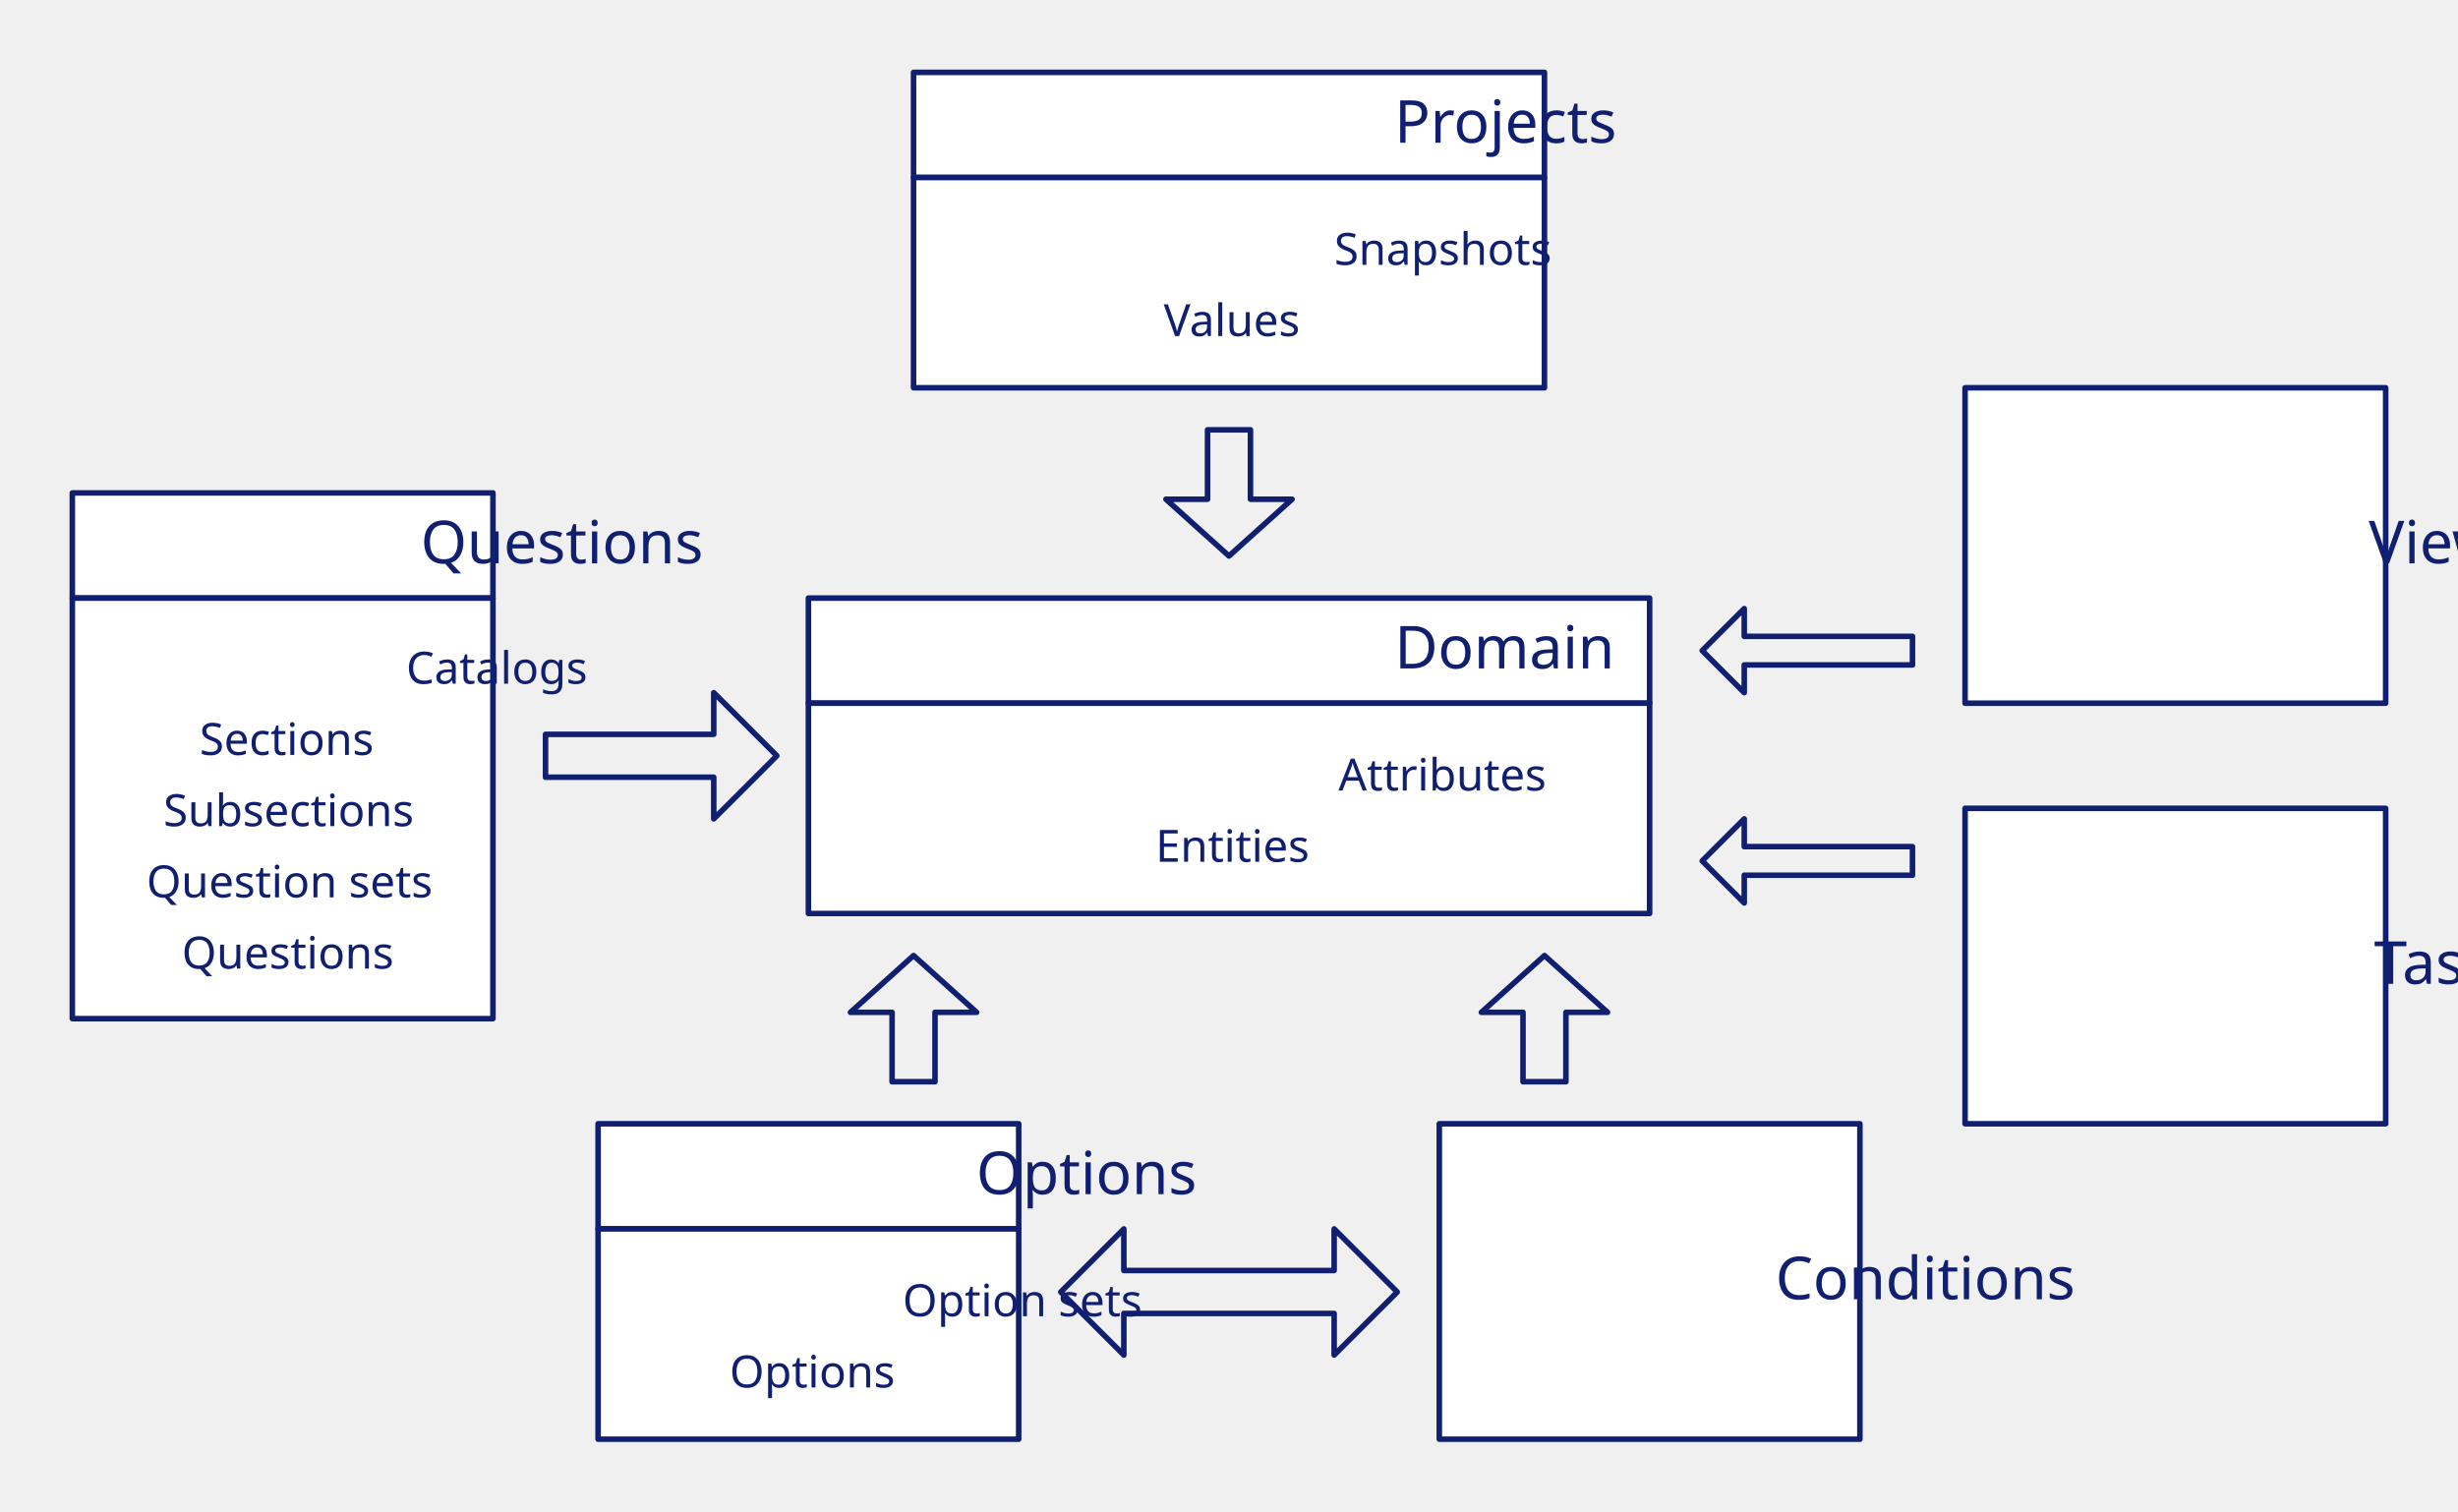
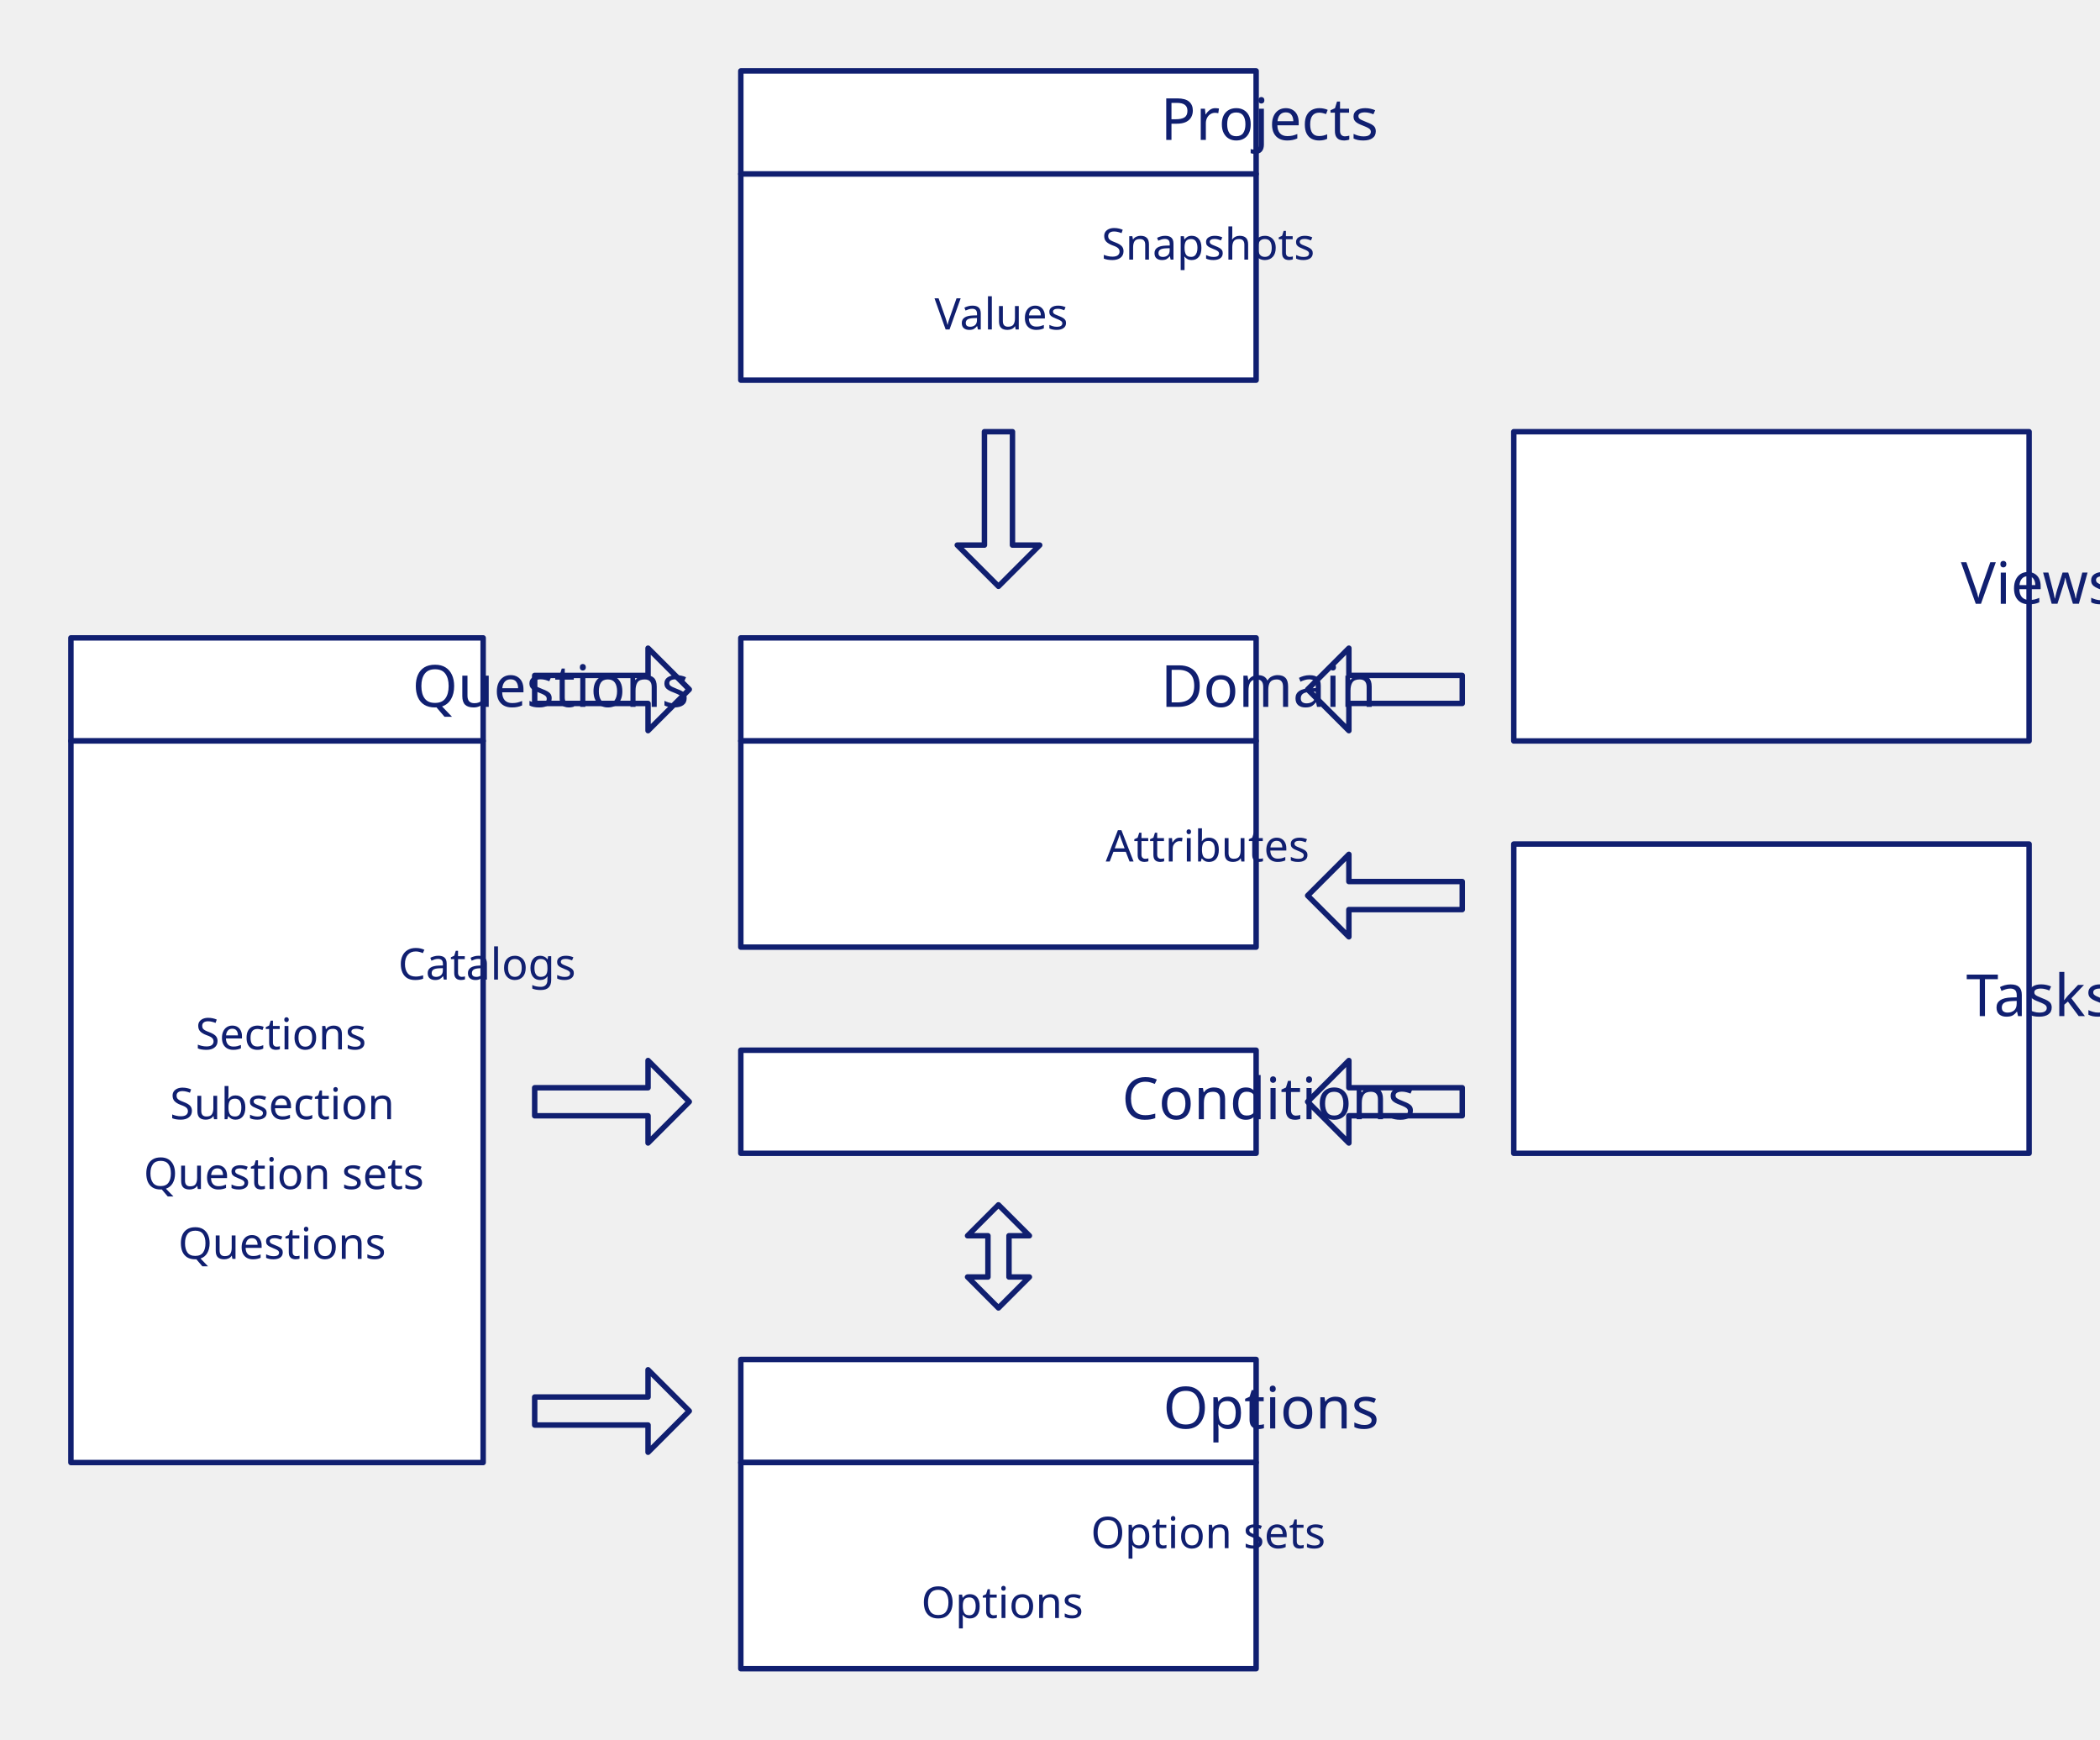
- <svg xmlns="http://www.w3.org/2000/svg" xmlns:ns1="http://schemas.microsoft.com/visio/2003/SVGExtensions/" width="9.203in" height="5.66in" viewBox="0 0 662.622 407.504" xml:space="preserve" color-interpolation-filters="sRGB" class="st6">
+ <svg xmlns="http://www.w3.org/2000/svg" xmlns:ns1="http://schemas.microsoft.com/visio/2003/SVGExtensions/" width="8.022in" height="6.644in" viewBox="0 0 577.583 478.37" xml:space="preserve" color-interpolation-filters="sRGB" class="st6">
  <ns1:documentProperties ns1:langID="1033" ns1:metric="true" ns1:viewMarkup="false">
    <ns1:userDefs>
      <ns1:ud ns1:nameU="msvNoAutoConnect" ns1:val="VT0(0):26" />
    </ns1:userDefs>
  </ns1:documentProperties>
  <style type="text/css">
	
		.st1 {fill:#ffffff;stroke:#101f70;stroke-linecap:round;stroke-linejoin:round;stroke-width:1.5}
		.st2 {fill:#101f70;font-family:Droid Serif;font-size:1.333em}
		.st3 {fill:#101f70;font-family:Droid Sans;font-size:1em}
		.st4 {font-size:1em}
		.st5 {fill:none;stroke:#101f70;stroke-linecap:round;stroke-linejoin:round;stroke-width:1.5}
		.st6 {fill:none;fill-rule:evenodd;font-size:12px;overflow:visible;stroke-linecap:square;stroke-miterlimit:3}
	
	</style>
  <g ns1:mID="0" ns1:index="1" ns1:groupContext="foregroundPage">
    <ns1:pageProperties ns1:drawingScale="0.0393701" ns1:pageScale="0.0393701" ns1:drawingUnits="24" ns1:shadowOffsetX="8.50394" ns1:shadowOffsetY="-8.50394" />
    <ns1:layer ns1:name="Connector" ns1:index="0" />
-     <g id="shape1-1" ns1:mID="1" ns1:groupContext="shape" transform="translate(217.925,-217.925)">
+     <g id="shape1-1" ns1:mID="1" ns1:groupContext="shape" transform="translate(203.752,-274.618)">
      <ns1:textBlock ns1:margins="rect(4,4,4,4)" ns1:tabSpace="42.5197" />
-       <ns1:textRect cx="113.386" cy="393.331" width="226.78" height="28.346" />
-       <rect x="0" y="379.157" width="226.772" height="28.346" class="st1" />
-       <text x="83.17" y="398.13" class="st2" ns1:langID="1033">
+       <ns1:textRect cx="70.866" cy="464.197" width="141.74" height="28.346" />
+       <rect x="0" y="450.024" width="141.732" height="28.346" class="st1" />
+       <text x="40.65" y="469" class="st2" ns1:langID="1033">
        <ns1:paragraph ns1:horizAlign="1" />
        <ns1:tabList />Domain</text>
    </g>
-     <g id="shape2-4" ns1:mID="2" ns1:groupContext="shape" transform="translate(161.232,-76.1929)">
+     <g id="shape2-4" ns1:mID="2" ns1:groupContext="shape" transform="translate(203.752,-76.1929)">
      <ns1:textBlock ns1:margins="rect(4,4,4,4)" ns1:tabSpace="42.5197" />
-       <ns1:textRect cx="56.693" cy="393.331" width="113.39" height="28.346" />
-       <rect x="0" y="379.157" width="113.386" height="28.346" class="st1" />
-       <text x="27.08" y="398.13" class="st2" ns1:langID="1033">
+       <ns1:textRect cx="70.866" cy="464.197" width="141.74" height="28.346" />
+       <rect x="0" y="450.024" width="141.732" height="28.346" class="st1" />
+       <text x="41.26" y="469" class="st2" ns1:langID="1033">
        <ns1:paragraph ns1:horizAlign="1" />
        <ns1:tabList />Options</text>
    </g>
-     <g id="shape3-7" ns1:mID="3" ns1:groupContext="shape" transform="translate(388.004,-19.5)">
+     <g id="shape3-7" ns1:mID="3" ns1:groupContext="shape" transform="translate(203.752,-161.232)">
      <ns1:textBlock ns1:margins="rect(4,4,4,4)" ns1:tabSpace="42.5197" />
-       <ns1:textRect cx="56.693" cy="364.984" width="113.39" height="85.039" />
-       <rect x="0" y="322.465" width="113.386" height="85.039" class="st1" />
-       <text x="15.77" y="369.78" class="st2" ns1:langID="1033">
+       <ns1:textRect cx="70.866" cy="464.197" width="141.74" height="28.346" />
+       <rect x="0" y="450.024" width="141.732" height="28.346" class="st1" />
+       <text x="29.95" y="469" class="st2" ns1:langID="1033">
        <ns1:paragraph ns1:horizAlign="1" />
        <ns1:tabList />Conditions</text>
    </g>
-     <g id="shape4-10" ns1:mID="4" ns1:groupContext="shape" transform="translate(19.5,-246.272)">
+     <g id="shape4-10" ns1:mID="4" ns1:groupContext="shape" transform="translate(19.5,-274.618)">
      <ns1:textBlock ns1:margins="rect(4,4,4,4)" ns1:tabSpace="42.5197" />
-       <ns1:textRect cx="56.693" cy="393.331" width="113.39" height="28.346" />
-       <rect x="0" y="379.157" width="113.386" height="28.346" class="st1" />
-       <text x="19.03" y="398.13" class="st2" ns1:langID="1033">
+       <ns1:textRect cx="56.693" cy="464.197" width="113.39" height="28.346" />
+       <rect x="0" y="450.024" width="113.386" height="28.346" class="st1" />
+       <text x="19.03" y="469" class="st2" ns1:langID="1033">
        <ns1:paragraph ns1:horizAlign="1" />
        <ns1:tabList />Questions</text>
    </g>
-     <g id="shape5-13" ns1:mID="5" ns1:groupContext="shape" transform="translate(529.736,-217.925)">
+     <g id="shape5-13" ns1:mID="5" ns1:groupContext="shape" transform="translate(416.35,-274.618)">
      <ns1:textBlock ns1:margins="rect(4,4,4,4)" ns1:tabSpace="42.5197" />
-       <ns1:textRect cx="56.693" cy="364.984" width="113.39" height="85.039" />
-       <rect x="0" y="322.465" width="113.386" height="85.039" class="st1" />
-       <text x="33.95" y="369.78" class="st2" ns1:langID="1033">
+       <ns1:textRect cx="70.866" cy="435.85" width="141.74" height="85.039" />
+       <rect x="0" y="393.331" width="141.732" height="85.039" class="st1" />
+       <text x="48.12" y="440.65" class="st2" ns1:langID="1033">
        <ns1:paragraph ns1:horizAlign="1" />
        <ns1:tabList />Views</text>
    </g>
-     <g id="shape6-16" ns1:mID="6" ns1:groupContext="shape" transform="translate(529.736,-104.539)">
+     <g id="shape6-16" ns1:mID="6" ns1:groupContext="shape" transform="translate(416.35,-161.232)">
      <ns1:textBlock ns1:margins="rect(4,4,4,4)" ns1:tabSpace="42.5197" />
-       <ns1:textRect cx="56.693" cy="364.984" width="113.39" height="85.039" />
-       <rect x="0" y="322.465" width="113.386" height="85.039" class="st1" />
-       <text x="35.39" y="369.78" class="st2" ns1:langID="1033">
+       <ns1:textRect cx="70.866" cy="435.85" width="141.74" height="85.039" />
+       <rect x="0" y="393.331" width="141.732" height="85.039" class="st1" />
+       <text x="49.56" y="440.65" class="st2" ns1:langID="1033">
        <ns1:paragraph ns1:horizAlign="1" />
        <ns1:tabList />Tasks</text>
    </g>
-     <g id="shape7-19" ns1:mID="7" ns1:groupContext="shape" transform="translate(246.272,-359.657)">
+     <g id="shape7-19" ns1:mID="7" ns1:groupContext="shape" transform="translate(203.752,-430.524)">
      <ns1:textBlock ns1:margins="rect(4,4,4,4)" ns1:tabSpace="42.5197" />
-       <ns1:textRect cx="85.039" cy="393.331" width="170.08" height="28.346" />
-       <rect x="0" y="379.157" width="170.079" height="28.346" class="st1" />
-       <text x="54.78" y="398.13" class="st2" ns1:langID="1033">
+       <ns1:textRect cx="70.866" cy="464.197" width="141.74" height="28.346" />
+       <rect x="0" y="450.024" width="141.732" height="28.346" class="st1" />
+       <text x="40.6" y="469" class="st2" ns1:langID="1033">
        <ns1:paragraph ns1:horizAlign="1" />
        <ns1:tabList />Projects</text>
    </g>
-     <g id="shape8-22" ns1:mID="8" ns1:groupContext="shape" transform="translate(161.232,-19.5)">
+     <g id="shape8-22" ns1:mID="8" ns1:groupContext="shape" transform="translate(203.752,-19.5)">
      <ns1:textBlock ns1:margins="rect(4,4,4,4)" ns1:tabSpace="42.5197" />
-       <ns1:textRect cx="56.693" cy="379.157" width="113.39" height="56.693" />
-       <rect x="0" y="350.811" width="113.386" height="56.693" class="st1" />
-       <text x="25.93" y="374.36" class="st3" ns1:langID="1033">
+       <ns1:textRect cx="70.866" cy="450.024" width="141.74" height="56.693" />
+       <rect x="0" y="421.677" width="141.732" height="56.693" class="st1" />
+       <text x="40.1" y="445.22" class="st3" ns1:langID="1033">
        <ns1:paragraph ns1:spLine="-1.6" ns1:horizAlign="1" />
        <ns1:tabList />Option sets<ns1:newlineChar />
-         <tspan x="35.44" dy="1.6em" class="st4">Options</tspan>
+         <tspan x="49.61" dy="1.6em" class="st4">Options</tspan>
      </text>
    </g>
-     <g id="shape9-26" ns1:mID="9" ns1:groupContext="shape" transform="translate(217.925,-161.232)">
+     <g id="shape9-26" ns1:mID="9" ns1:groupContext="shape" transform="translate(203.752,-217.925)">
      <ns1:textBlock ns1:margins="rect(4,4,4,4)" ns1:tabSpace="42.5197" />
-       <ns1:textRect cx="113.386" cy="379.157" width="226.78" height="56.693" />
-       <rect x="0" y="350.811" width="226.772" height="56.693" class="st1" />
-       <text x="86.73" y="374.36" class="st3" ns1:langID="1033">
+       <ns1:textRect cx="70.866" cy="450.024" width="141.74" height="56.693" />
+       <rect x="0" y="421.677" width="141.732" height="56.693" class="st1" />
+       <text x="44.21" y="454.82" class="st3" ns1:langID="1033">
        <ns1:paragraph ns1:spLine="-1.6" ns1:horizAlign="1" />
-         <ns1:tabList />Attributes<ns1:newlineChar />
-         <tspan x="93.6" dy="1.6em" class="st4">Entities</tspan>
-       </text>
+         <ns1:tabList />Attributes</text>
    </g>
-     <g id="shape10-30" ns1:mID="10" ns1:groupContext="shape" transform="translate(19.5,-132.886)">
+     <g id="shape10-29" ns1:mID="10" ns1:groupContext="shape" transform="translate(19.5,-76.1929)">
      <ns1:textBlock ns1:margins="rect(4,4,4,4)" ns1:tabSpace="42.5197" />
-       <ns1:textRect cx="56.693" cy="350.811" width="113.39" height="113.386" />
-       <rect x="0" y="294.118" width="113.386" height="113.386" class="st1" />
-       <text x="33.84" y="317.21" class="st3" ns1:langID="1033">
+       <ns1:textRect cx="56.693" cy="379.157" width="113.39" height="198.425" />
+       <rect x="0" y="279.945" width="113.386" height="198.425" class="st1" />
+       <text x="33.84" y="345.56" class="st3" ns1:langID="1033">
        <ns1:paragraph ns1:spLine="-1.6" ns1:horizAlign="1" />
        <ns1:tabList />Catalogs<ns1:newlineChar />
        <tspan x="34.3" dy="1.6em" class="st4">Sections<ns1:newlineChar />
        </tspan>
-         <tspan x="24.55" dy="1.6em" class="st4">Subsections<ns1:newlineChar />
+         <tspan x="27.25" dy="1.6em" class="st4">Subsection<ns1:newlineChar />
        </tspan>
        <tspan x="20" dy="1.6em" class="st4">Question sets<ns1:newlineChar />
        </tspan>
        <tspan x="29.51" dy="1.6em" class="st4">Questions</tspan>
      </text>
    </g>
-     <g id="shape11-37" ns1:mID="11" ns1:groupContext="shape" transform="translate(246.272,-302.965)">
+     <g id="shape11-36" ns1:mID="11" ns1:groupContext="shape" transform="translate(203.752,-373.831)">
      <ns1:textBlock ns1:margins="rect(4,4,4,4)" ns1:tabSpace="42.5197" />
-       <ns1:textRect cx="85.039" cy="379.157" width="170.08" height="56.693" />
-       <rect x="0" y="350.811" width="170.079" height="56.693" class="st1" />
-       <text x="57.25" y="374.36" class="st3" ns1:langID="1033">
+       <ns1:textRect cx="70.866" cy="450.024" width="141.74" height="56.693" />
+       <rect x="0" y="421.677" width="141.732" height="56.693" class="st1" />
+       <text x="43.07" y="445.22" class="st3" ns1:langID="1033">
        <ns1:paragraph ns1:spLine="-1.6" ns1:horizAlign="1" />
        <ns1:tabList />Snapshots<ns1:newlineChar />
-         <tspan x="67.44" dy="1.6em" class="st4">Values</tspan>
+         <tspan x="53.27" dy="1.6em" class="st4">Values</tspan>
      </text>
    </g>
-     <g id="shape12-41" ns1:mID="12" ns1:groupContext="shape" transform="translate(209.421,-186.744) scale(-1,1)">
+     <g id="shape15-40" ns1:mID="15" ns1:groupContext="shape" transform="translate(744.484,331.311) rotate(90)">
      <ns1:userDefs>
        <ns1:ud ns1:nameU="visVersion" ns1:val="VT0(14):26" />
      </ns1:userDefs>
-       <path d="M0 390.5 L17.01 373.49 L17.01 384.71 L62.36 384.71 L62.36 396.28 L17.01 396.28 L17.01 407.5 L0 390.5 Z" class="st5" />
+       <path d="M0 469.87 L8.5 461.36 L8.5 466.97 L19.84 466.97 L19.84 461.36 L28.35 469.87 L19.84 478.37 L19.84 472.76 L8.5        472.76 L8.5 478.37 L0 469.87 Z" class="st5" />
    </g>
-     <g id="shape13-43" ns1:mID="13" ns1:groupContext="shape" transform="translate(-144.224,257.61) rotate(-90) scale(-1,1)">
+     <g id="shape18-42" ns1:mID="18" ns1:groupContext="shape" transform="translate(359.657,713.303) scale(1,-1)">
      <ns1:userDefs>
        <ns1:ud ns1:nameU="visVersion" ns1:val="VT0(14):26" />
      </ns1:userDefs>
-       <path d="M0 390.5 L15.31 373.49 L15.31 384.71 L34.02 384.71 L34.02 396.28 L15.31 396.28 L15.31 407.5 L0 390.5 Z" class="st5" />
+       <path d="M0 467.03 L11.34 455.69 L11.34 463.18 L42.52 463.18 L42.52 470.89 L11.34 470.89 L11.34 478.37 L0 467.03 Z" class="st5" />
    </g>
-     <g id="shape14-45" ns1:mID="14" ns1:groupContext="shape" transform="translate(25.8543,257.61) rotate(-90) scale(-1,1)">
+     <g id="shape16-44" ns1:mID="16" ns1:groupContext="shape" transform="translate(359.657,656.61) scale(1,-1)">
      <ns1:userDefs>
        <ns1:ud ns1:nameU="visVersion" ns1:val="VT0(14):26" />
      </ns1:userDefs>
-       <path d="M0 390.5 L15.31 373.49 L15.31 384.71 L34.02 384.71 L34.02 396.28 L15.31 396.28 L15.31 407.5 L0 390.5 Z" class="st5" />
+       <path d="M0 467.03 L11.34 455.69 L11.34 463.18 L42.52 463.18 L42.52 470.89 L11.34 470.89 L11.34 478.37 L0 467.03 Z" class="st5" />
    </g>
-     <g id="shape15-47" ns1:mID="15" ns1:groupContext="shape" transform="translate(285.957,-42.1772)">
+     <g id="shape19-46" ns1:mID="19" ns1:groupContext="shape" transform="translate(359.657,769.996) scale(1,-1)">
      <ns1:userDefs>
        <ns1:ud ns1:nameU="visVersion" ns1:val="VT0(14):26" />
      </ns1:userDefs>
-       <path d="M0 390.5 L17.01 373.49 L17.01 384.71 L73.7 384.71 L73.7 373.49 L90.71 390.5 L73.7 407.5 L73.7 396.28 L17.01        396.28 L17.01 407.5 L0 390.5 Z" class="st5" />
+       <path d="M0 467.03 L11.34 455.69 L11.34 463.18 L42.52 463.18 L42.52 470.89 L11.34 470.89 L11.34 478.37 L0 467.03 Z" class="st5" />
    </g>
-     <g id="shape17-49" ns1:mID="17" ns1:groupContext="shape" transform="translate(721.807,149.894) rotate(90) scale(-1,1)">
+     <g id="shape12-48" ns1:mID="12" ns1:groupContext="shape" transform="translate(189.579,-164.067) scale(-1,1)">
      <ns1:userDefs>
        <ns1:ud ns1:nameU="visVersion" ns1:val="VT0(14):26" />
      </ns1:userDefs>
-       <path d="M0 390.5 L15.31 373.49 L15.31 384.71 L34.02 384.71 L34.02 396.28 L15.31 396.28 L15.31 407.5 L0 390.5 Z" class="st5" />
+       <path d="M0 467.03 L11.34 455.69 L11.34 463.18 L42.52 463.18 L42.52 470.89 L11.34 470.89 L11.34 478.37 L0 467.03 Z" class="st5" />
    </g>
-     <g id="shape18-51" ns1:mID="18" ns1:groupContext="shape" transform="translate(458.87,628.264) scale(1,-1)">
+     <g id="shape20-50" ns1:mID="20" ns1:groupContext="shape" transform="translate(189.579,-277.453) scale(-1,1)">
      <ns1:userDefs>
        <ns1:ud ns1:nameU="visVersion" ns1:val="VT0(14):26" />
      </ns1:userDefs>
-       <path d="M0 396.17 L11.34 384.83 L11.34 392.31 L56.69 392.31 L56.69 400.02 L11.34 400.02 L11.34 407.5 L0 396.17 Z" class="st5" />
+       <path d="M0 467.03 L11.34 455.69 L11.34 463.18 L42.52 463.18 L42.52 470.89 L11.34 470.89 L11.34 478.37 L0 467.03 Z" class="st5" />
    </g>
-     <g id="shape16-53" ns1:mID="16" ns1:groupContext="shape" transform="translate(458.87,571.571) scale(1,-1)">
+     <g id="shape21-52" ns1:mID="21" ns1:groupContext="shape" transform="translate(189.579,-79.0276) scale(-1,1)">
      <ns1:userDefs>
        <ns1:ud ns1:nameU="visVersion" ns1:val="VT0(14):26" />
      </ns1:userDefs>
-       <path d="M0 396.17 L11.34 384.83 L11.34 392.31 L56.69 392.31 L56.69 400.02 L11.34 400.02 L11.34 407.5 L0 396.17 Z" class="st5" />
+       <path d="M0 467.03 L11.34 455.69 L11.34 463.18 L42.52 463.18 L42.52 470.89 L11.34 470.89 L11.34 478.37 L0 467.03 Z" class="st5" />
+     </g>
+     <g id="shape22-54" ns1:mID="22" ns1:groupContext="shape" transform="translate(741.65,161.232) rotate(90) scale(-1,1)">
+       <ns1:userDefs>
+         <ns1:ud ns1:nameU="visVersion" ns1:val="VT0(14):26" />
+       </ns1:userDefs>
+       <path d="M0 467.03 L11.34 455.69 L11.34 463.18 L42.52 463.18 L42.52 470.89 L11.34 470.89 L11.34 478.37 L0 467.03 Z" class="st5" />
    </g>
  </g>
</svg>
